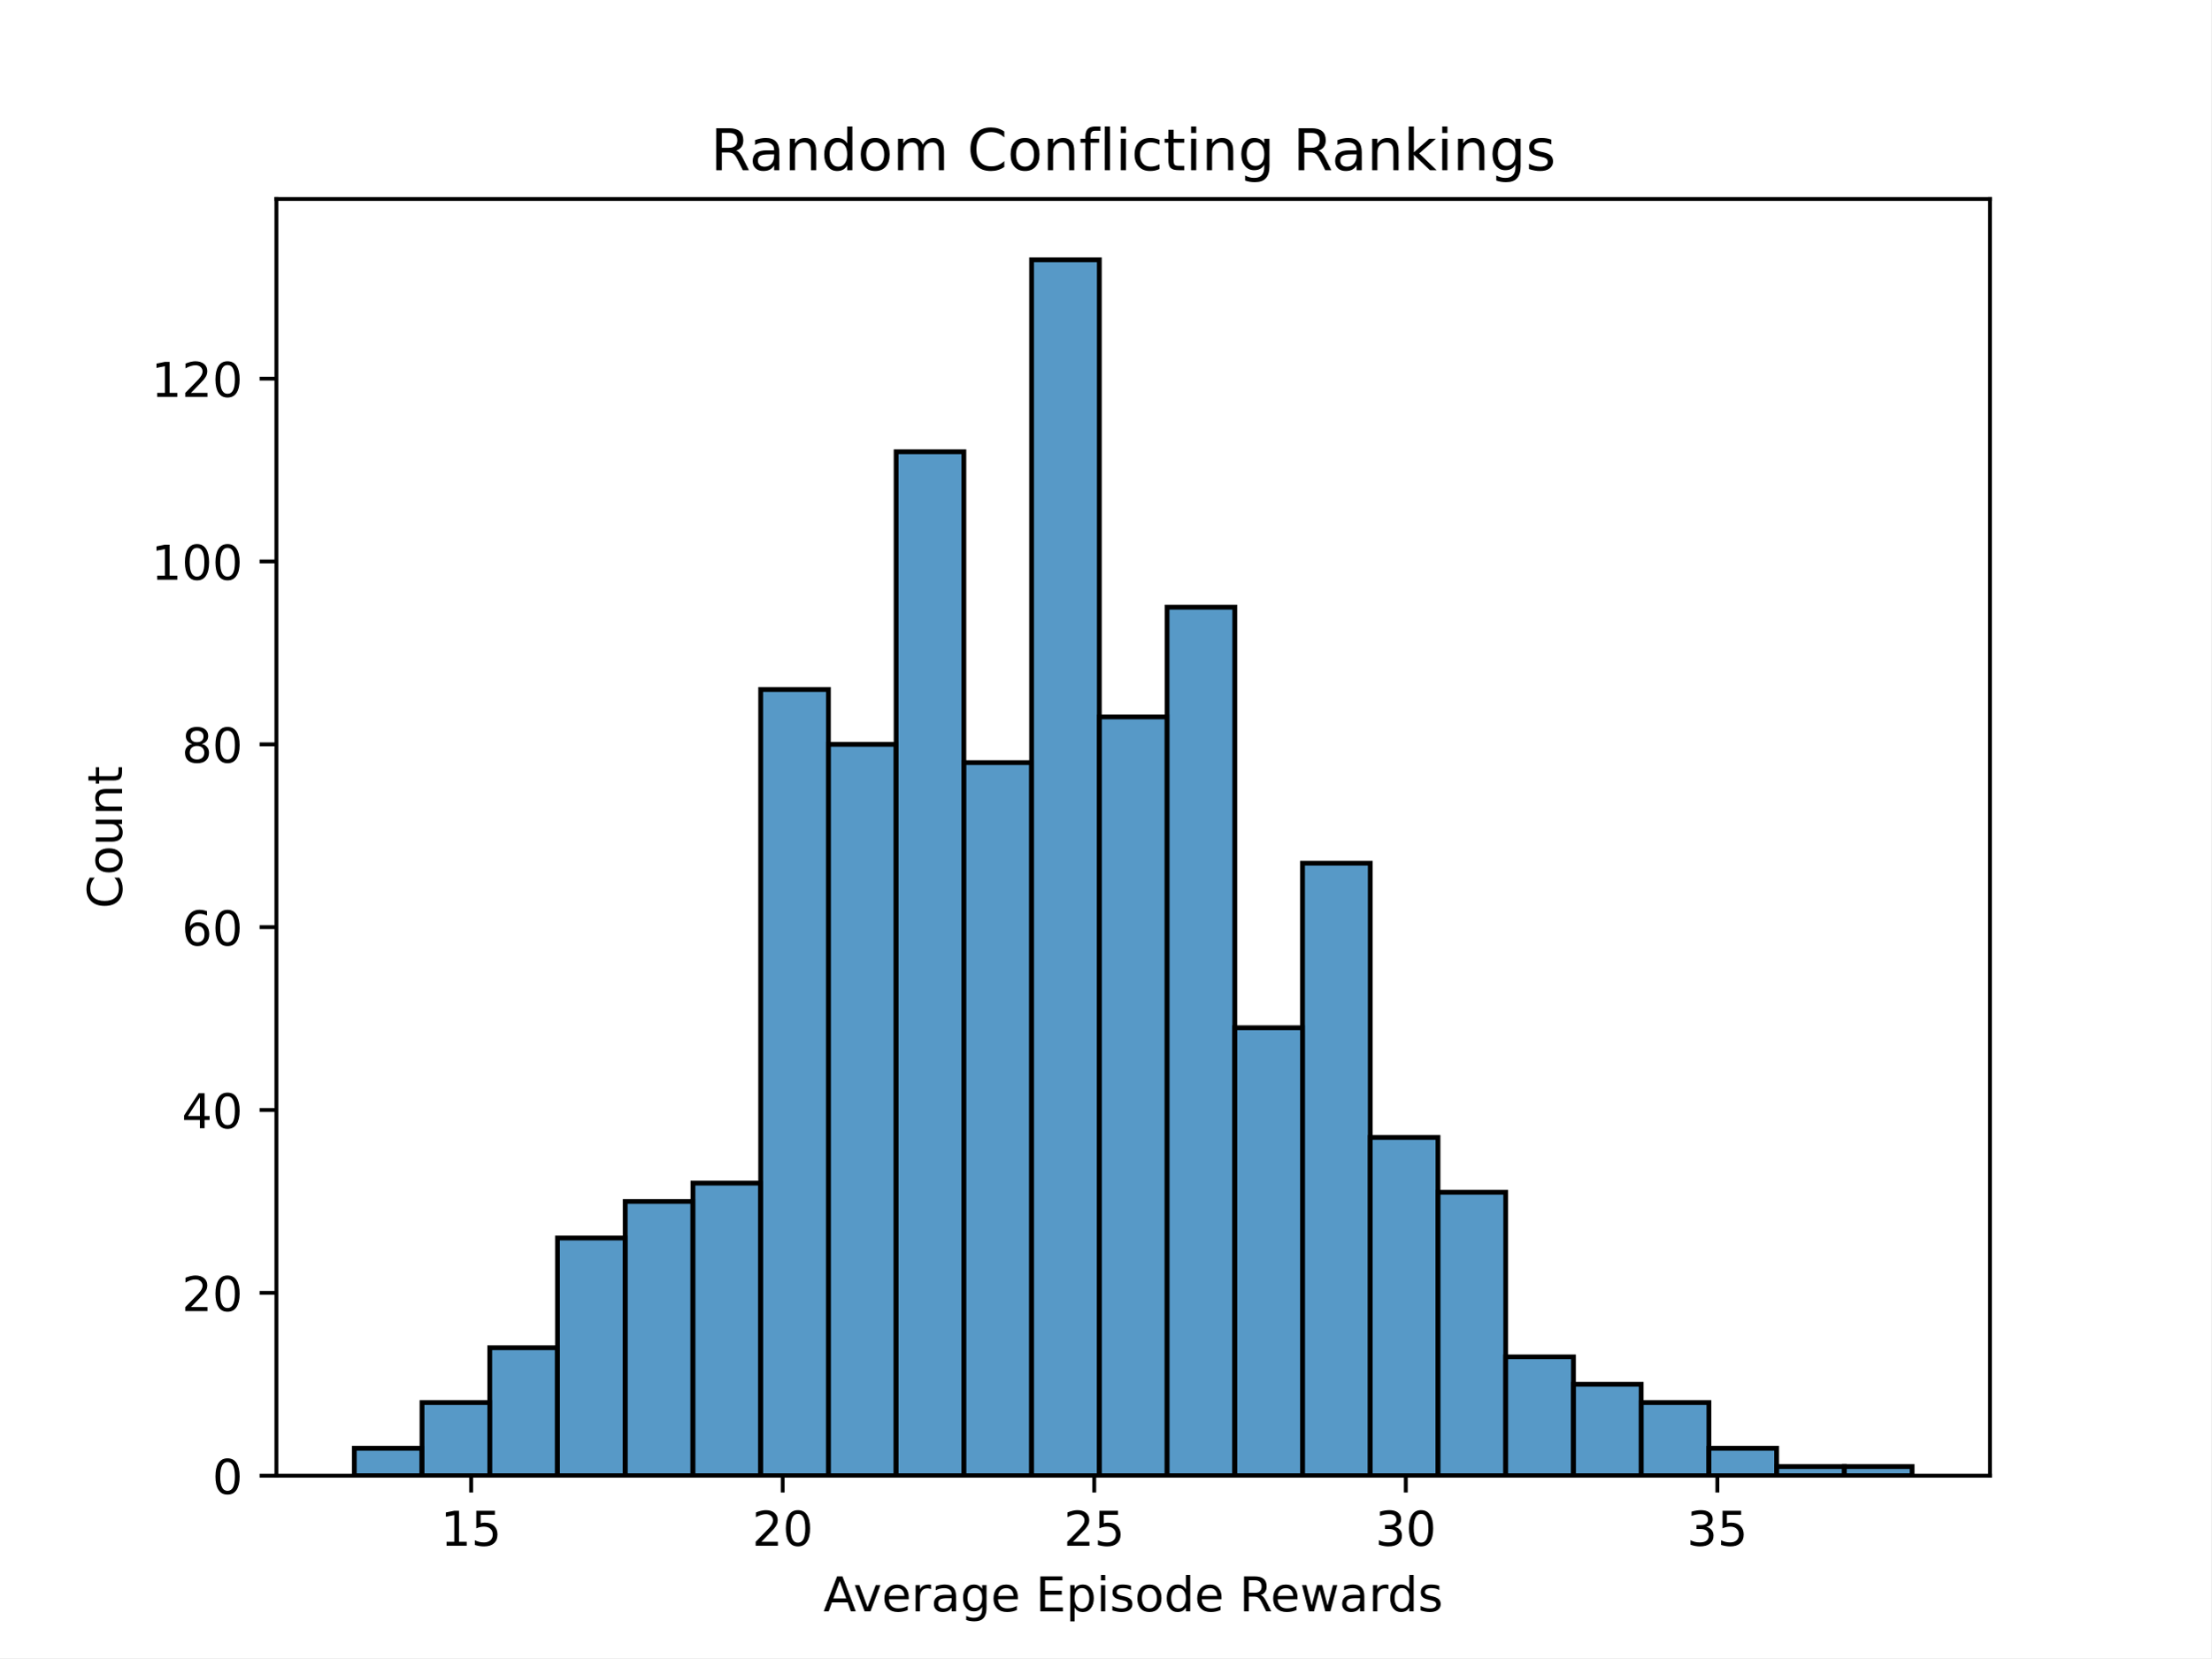
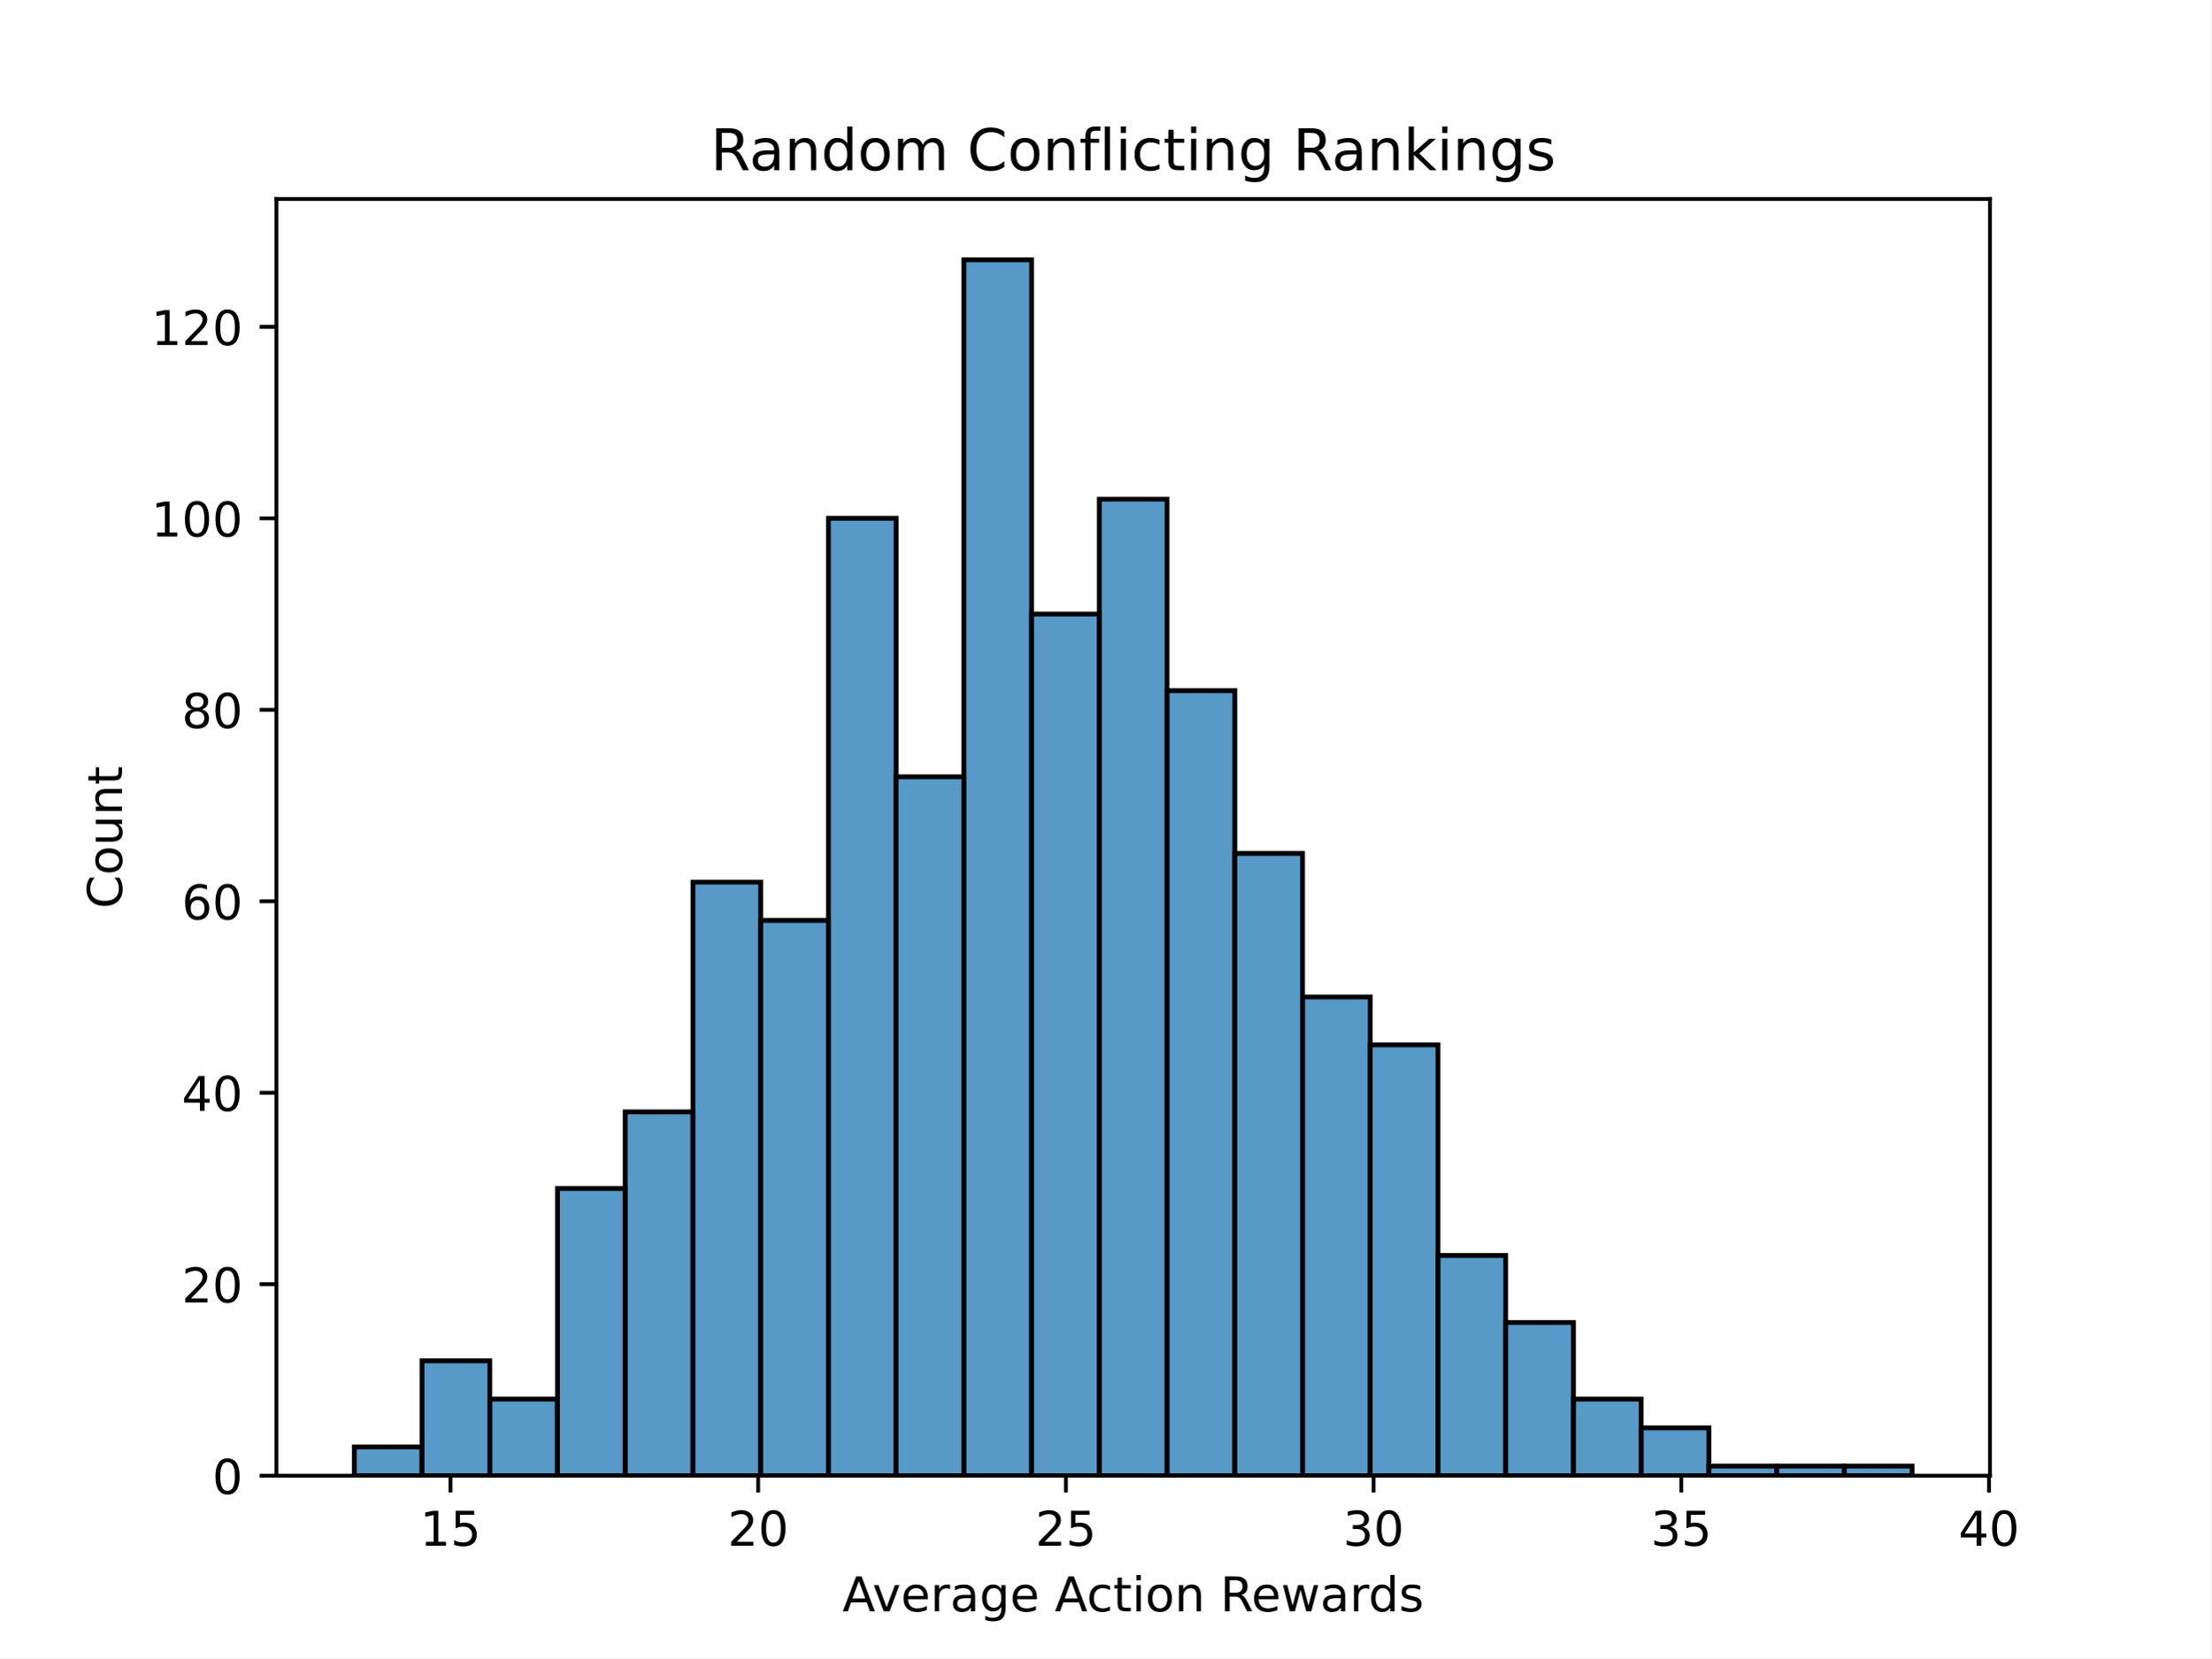
<svg xmlns="http://www.w3.org/2000/svg" xmlns:xlink="http://www.w3.org/1999/xlink" width="460.8pt" height="345.6pt" viewBox="0 0 460.8 345.6" version="1.1">
  <defs>
    <style type="text/css">*{stroke-linejoin: round; stroke-linecap: butt}</style>
  </defs>
  <g id="figure_1">
    <g id="patch_1">
      <path d="M 0 345.6  L 460.8 345.6  L 460.8 0  L 0 0  z " style="fill: #ffffff" />
    </g>
    <g id="axes_1">
      <g id="patch_2">
        <path d="M 57.6 307.584  L 414.72 307.584  L 414.72 41.472  L 57.6 41.472  z " style="fill: #ffffff" />
      </g>
      <g id="patch_3">
-         <path d="M 73.833 307.584  L 87.948 307.584  L 87.948 301.867  L 73.833 301.867  z " clip-path="url(#pfeca27b228)" style="fill: #1f77b4; fill-opacity: 0.75; stroke: #000000; stroke-linejoin: miter" />
+         <path d="M 73.833 307.584  L 87.948 307.584  L 87.948 301.597  L 73.833 301.597  z " clip-path="url(#pb6fa2ac92c)" style="fill: #1f77b4; fill-opacity: 0.75; stroke: #000000; stroke-linejoin: miter" />
      </g>
      <g id="patch_4">
-         <path d="M 87.948 307.584  L 102.064 307.584  L 102.064 292.339  L 87.948 292.339  z " clip-path="url(#pfeca27b228)" style="fill: #1f77b4; fill-opacity: 0.75; stroke: #000000; stroke-linejoin: miter" />
+         <path d="M 87.948 307.584  L 102.064 307.584  L 102.064 283.637  L 87.948 283.637  z " clip-path="url(#pb6fa2ac92c)" style="fill: #1f77b4; fill-opacity: 0.75; stroke: #000000; stroke-linejoin: miter" />
      </g>
      <g id="patch_5">
-         <path d="M 102.064 307.584  L 116.179 307.584  L 116.179 280.906  L 102.064 280.906  z " clip-path="url(#pfeca27b228)" style="fill: #1f77b4; fill-opacity: 0.75; stroke: #000000; stroke-linejoin: miter" />
+         <path d="M 102.064 307.584  L 116.179 307.584  L 116.179 291.619  L 102.064 291.619  z " clip-path="url(#pb6fa2ac92c)" style="fill: #1f77b4; fill-opacity: 0.75; stroke: #000000; stroke-linejoin: miter" />
      </g>
      <g id="patch_6">
-         <path d="M 116.179 307.584  L 130.294 307.584  L 130.294 258.039  L 116.179 258.039  z " clip-path="url(#pfeca27b228)" style="fill: #1f77b4; fill-opacity: 0.75; stroke: #000000; stroke-linejoin: miter" />
+         <path d="M 116.179 307.584  L 130.294 307.584  L 130.294 247.716  L 116.179 247.716  z " clip-path="url(#pb6fa2ac92c)" style="fill: #1f77b4; fill-opacity: 0.75; stroke: #000000; stroke-linejoin: miter" />
      </g>
      <g id="patch_7">
-         <path d="M 130.294 307.584  L 144.41 307.584  L 144.41 250.417  L 130.294 250.417  z " clip-path="url(#pfeca27b228)" style="fill: #1f77b4; fill-opacity: 0.75; stroke: #000000; stroke-linejoin: miter" />
+         <path d="M 130.294 307.584  L 144.41 307.584  L 144.41 231.752  L 130.294 231.752  z " clip-path="url(#pb6fa2ac92c)" style="fill: #1f77b4; fill-opacity: 0.75; stroke: #000000; stroke-linejoin: miter" />
      </g>
      <g id="patch_8">
-         <path d="M 144.41 307.584  L 158.525 307.584  L 158.525 246.606  L 144.41 246.606  z " clip-path="url(#pfeca27b228)" style="fill: #1f77b4; fill-opacity: 0.75; stroke: #000000; stroke-linejoin: miter" />
+         <path d="M 144.41 307.584  L 158.525 307.584  L 158.525 183.857  L 144.41 183.857  z " clip-path="url(#pb6fa2ac92c)" style="fill: #1f77b4; fill-opacity: 0.75; stroke: #000000; stroke-linejoin: miter" />
      </g>
      <g id="patch_9">
-         <path d="M 158.525 307.584  L 172.641 307.584  L 172.641 143.706  L 158.525 143.706  z " clip-path="url(#pfeca27b228)" style="fill: #1f77b4; fill-opacity: 0.75; stroke: #000000; stroke-linejoin: miter" />
+         <path d="M 158.525 307.584  L 172.641 307.584  L 172.641 191.84  L 158.525 191.84  z " clip-path="url(#pb6fa2ac92c)" style="fill: #1f77b4; fill-opacity: 0.75; stroke: #000000; stroke-linejoin: miter" />
      </g>
      <g id="patch_10">
-         <path d="M 172.641 307.584  L 186.756 307.584  L 186.756 155.139  L 172.641 155.139  z " clip-path="url(#pfeca27b228)" style="fill: #1f77b4; fill-opacity: 0.75; stroke: #000000; stroke-linejoin: miter" />
+         <path d="M 172.641 307.584  L 186.756 307.584  L 186.756 108.025  L 172.641 108.025  z " clip-path="url(#pb6fa2ac92c)" style="fill: #1f77b4; fill-opacity: 0.75; stroke: #000000; stroke-linejoin: miter" />
      </g>
      <g id="patch_11">
-         <path d="M 186.756 307.584  L 200.871 307.584  L 200.871 94.161  L 186.756 94.161  z " clip-path="url(#pfeca27b228)" style="fill: #1f77b4; fill-opacity: 0.75; stroke: #000000; stroke-linejoin: miter" />
+         <path d="M 186.756 307.584  L 200.871 307.584  L 200.871 161.906  L 186.756 161.906  z " clip-path="url(#pb6fa2ac92c)" style="fill: #1f77b4; fill-opacity: 0.75; stroke: #000000; stroke-linejoin: miter" />
      </g>
      <g id="patch_12">
-         <path d="M 200.871 307.584  L 214.987 307.584  L 214.987 158.95  L 200.871 158.95  z " clip-path="url(#pfeca27b228)" style="fill: #1f77b4; fill-opacity: 0.75; stroke: #000000; stroke-linejoin: miter" />
+         <path d="M 200.871 307.584  L 214.987 307.584  L 214.987 54.144  L 200.871 54.144  z " clip-path="url(#pb6fa2ac92c)" style="fill: #1f77b4; fill-opacity: 0.75; stroke: #000000; stroke-linejoin: miter" />
      </g>
      <g id="patch_13">
-         <path d="M 214.987 307.584  L 229.102 307.584  L 229.102 54.144  L 214.987 54.144  z " clip-path="url(#pfeca27b228)" style="fill: #1f77b4; fill-opacity: 0.75; stroke: #000000; stroke-linejoin: miter" />
+         <path d="M 214.987 307.584  L 229.102 307.584  L 229.102 127.981  L 214.987 127.981  z " clip-path="url(#pb6fa2ac92c)" style="fill: #1f77b4; fill-opacity: 0.75; stroke: #000000; stroke-linejoin: miter" />
      </g>
      <g id="patch_14">
-         <path d="M 229.102 307.584  L 243.218 307.584  L 243.218 149.422  L 229.102 149.422  z " clip-path="url(#pfeca27b228)" style="fill: #1f77b4; fill-opacity: 0.75; stroke: #000000; stroke-linejoin: miter" />
+         <path d="M 229.102 307.584  L 243.218 307.584  L 243.218 104.034  L 229.102 104.034  z " clip-path="url(#pb6fa2ac92c)" style="fill: #1f77b4; fill-opacity: 0.75; stroke: #000000; stroke-linejoin: miter" />
      </g>
      <g id="patch_15">
-         <path d="M 243.218 307.584  L 257.333 307.584  L 257.333 126.555  L 243.218 126.555  z " clip-path="url(#pfeca27b228)" style="fill: #1f77b4; fill-opacity: 0.75; stroke: #000000; stroke-linejoin: miter" />
+         <path d="M 243.218 307.584  L 257.333 307.584  L 257.333 143.946  L 243.218 143.946  z " clip-path="url(#pb6fa2ac92c)" style="fill: #1f77b4; fill-opacity: 0.75; stroke: #000000; stroke-linejoin: miter" />
      </g>
      <g id="patch_16">
-         <path d="M 257.333 307.584  L 271.449 307.584  L 271.449 214.211  L 257.333 214.211  z " clip-path="url(#pfeca27b228)" style="fill: #1f77b4; fill-opacity: 0.75; stroke: #000000; stroke-linejoin: miter" />
+         <path d="M 257.333 307.584  L 271.449 307.584  L 271.449 177.871  L 257.333 177.871  z " clip-path="url(#pb6fa2ac92c)" style="fill: #1f77b4; fill-opacity: 0.75; stroke: #000000; stroke-linejoin: miter" />
      </g>
      <g id="patch_17">
-         <path d="M 271.449 307.584  L 285.564 307.584  L 285.564 179.911  L 271.449 179.911  z " clip-path="url(#pfeca27b228)" style="fill: #1f77b4; fill-opacity: 0.75; stroke: #000000; stroke-linejoin: miter" />
+         <path d="M 271.449 307.584  L 285.564 307.584  L 285.564 207.804  L 271.449 207.804  z " clip-path="url(#pb6fa2ac92c)" style="fill: #1f77b4; fill-opacity: 0.75; stroke: #000000; stroke-linejoin: miter" />
      </g>
      <g id="patch_18">
-         <path d="M 285.564 307.584  L 299.679 307.584  L 299.679 237.078  L 285.564 237.078  z " clip-path="url(#pfeca27b228)" style="fill: #1f77b4; fill-opacity: 0.75; stroke: #000000; stroke-linejoin: miter" />
+         <path d="M 285.564 307.584  L 299.679 307.584  L 299.679 217.782  L 285.564 217.782  z " clip-path="url(#pb6fa2ac92c)" style="fill: #1f77b4; fill-opacity: 0.75; stroke: #000000; stroke-linejoin: miter" />
      </g>
      <g id="patch_19">
-         <path d="M 299.679 307.584  L 313.795 307.584  L 313.795 248.512  L 299.679 248.512  z " clip-path="url(#pfeca27b228)" style="fill: #1f77b4; fill-opacity: 0.75; stroke: #000000; stroke-linejoin: miter" />
+         <path d="M 299.679 307.584  L 313.795 307.584  L 313.795 261.685  L 299.679 261.685  z " clip-path="url(#pb6fa2ac92c)" style="fill: #1f77b4; fill-opacity: 0.75; stroke: #000000; stroke-linejoin: miter" />
      </g>
      <g id="patch_20">
-         <path d="M 313.795 307.584  L 327.91 307.584  L 327.91 282.812  L 313.795 282.812  z " clip-path="url(#pfeca27b228)" style="fill: #1f77b4; fill-opacity: 0.75; stroke: #000000; stroke-linejoin: miter" />
+         <path d="M 313.795 307.584  L 327.91 307.584  L 327.91 275.655  L 313.795 275.655  z " clip-path="url(#pb6fa2ac92c)" style="fill: #1f77b4; fill-opacity: 0.75; stroke: #000000; stroke-linejoin: miter" />
      </g>
      <g id="patch_21">
-         <path d="M 327.91 307.584  L 342.026 307.584  L 342.026 288.528  L 327.91 288.528  z " clip-path="url(#pfeca27b228)" style="fill: #1f77b4; fill-opacity: 0.75; stroke: #000000; stroke-linejoin: miter" />
+         <path d="M 327.91 307.584  L 342.026 307.584  L 342.026 291.619  L 327.91 291.619  z " clip-path="url(#pb6fa2ac92c)" style="fill: #1f77b4; fill-opacity: 0.75; stroke: #000000; stroke-linejoin: miter" />
      </g>
      <g id="patch_22">
-         <path d="M 342.026 307.584  L 356.141 307.584  L 356.141 292.339  L 342.026 292.339  z " clip-path="url(#pfeca27b228)" style="fill: #1f77b4; fill-opacity: 0.75; stroke: #000000; stroke-linejoin: miter" />
+         <path d="M 342.026 307.584  L 356.141 307.584  L 356.141 297.606  L 342.026 297.606  z " clip-path="url(#pb6fa2ac92c)" style="fill: #1f77b4; fill-opacity: 0.75; stroke: #000000; stroke-linejoin: miter" />
      </g>
      <g id="patch_23">
-         <path d="M 356.141 307.584  L 370.256 307.584  L 370.256 301.867  L 356.141 301.867  z " clip-path="url(#pfeca27b228)" style="fill: #1f77b4; fill-opacity: 0.75; stroke: #000000; stroke-linejoin: miter" />
+         <path d="M 356.141 307.584  L 370.256 307.584  L 370.256 305.588  L 356.141 305.588  z " clip-path="url(#pb6fa2ac92c)" style="fill: #1f77b4; fill-opacity: 0.75; stroke: #000000; stroke-linejoin: miter" />
      </g>
      <g id="patch_24">
-         <path d="M 370.256 307.584  L 384.372 307.584  L 384.372 305.678  L 370.256 305.678  z " clip-path="url(#pfeca27b228)" style="fill: #1f77b4; fill-opacity: 0.75; stroke: #000000; stroke-linejoin: miter" />
+         <path d="M 370.256 307.584  L 384.372 307.584  L 384.372 305.588  L 370.256 305.588  z " clip-path="url(#pb6fa2ac92c)" style="fill: #1f77b4; fill-opacity: 0.75; stroke: #000000; stroke-linejoin: miter" />
      </g>
      <g id="patch_25">
-         <path d="M 384.372 307.584  L 398.487 307.584  L 398.487 305.678  L 384.372 305.678  z " clip-path="url(#pfeca27b228)" style="fill: #1f77b4; fill-opacity: 0.75; stroke: #000000; stroke-linejoin: miter" />
+         <path d="M 384.372 307.584  L 398.487 307.584  L 398.487 305.588  L 384.372 305.588  z " clip-path="url(#pb6fa2ac92c)" style="fill: #1f77b4; fill-opacity: 0.75; stroke: #000000; stroke-linejoin: miter" />
      </g>
      <g id="matplotlib.axis_1">
        <g id="xtick_1">
          <g id="line2d_1">
            <defs>
-               <path id="m1660c27315" d="M 0 0  L 0 3.5  " style="stroke: #000000; stroke-width: 0.8" />
+               <path id="mbdff8d2c4f" d="M 0 0  L 0 3.5  " style="stroke: #000000; stroke-width: 0.8" />
            </defs>
            <g>
-               <use xlink:href="#m1660c27315" x="98.182" y="307.584" style="stroke: #000000; stroke-width: 0.8" />
+               <use xlink:href="#mbdff8d2c4f" x="93.873" y="307.584" style="stroke: #000000; stroke-width: 0.8" />
            </g>
          </g>
          <g id="text_1">
-             <g transform="translate(91.81932 322.1824) scale(0.1 -0.1)">
+             <g transform="translate(87.51063 322.1824) scale(0.1 -0.1)">
              <defs>
                <path id="DejaVuSans-31" d="M 794 531  L 1825 531  L 1825 4091  L 703 3866  L 703 4441  L 1819 4666  L 2450 4666  L 2450 531  L 3481 531  L 3481 0  L 794 0  L 794 531  z " transform="scale(0.015625)" />
                <path id="DejaVuSans-35" d="M 691 4666  L 3169 4666  L 3169 4134  L 1269 4134  L 1269 2991  Q 1406 3038 1543 3061  Q 1681 3084 1819 3084  Q 2600 3084 3056 2656  Q 3513 2228 3513 1497  Q 3513 744 3044 326  Q 2575 -91 1722 -91  Q 1428 -91 1123 -41  Q 819 9 494 109  L 494 744  Q 775 591 1075 516  Q 1375 441 1709 441  Q 2250 441 2565 725  Q 2881 1009 2881 1497  Q 2881 1984 2565 2268  Q 2250 2553 1709 2553  Q 1456 2553 1204 2497  Q 953 2441 691 2322  L 691 4666  z " transform="scale(0.015625)" />
              </defs>
              <use xlink:href="#DejaVuSans-31" />
              <use xlink:href="#DejaVuSans-35" x="63.623" />
            </g>
          </g>
        </g>
        <g id="xtick_2">
          <g id="line2d_2">
            <g>
-               <use xlink:href="#m1660c27315" x="163.113" y="307.584" style="stroke: #000000; stroke-width: 0.8" />
+               <use xlink:href="#mbdff8d2c4f" x="158.002" y="307.584" style="stroke: #000000; stroke-width: 0.8" />
            </g>
          </g>
          <g id="text_2">
-             <g transform="translate(156.7502 322.1824) scale(0.1 -0.1)">
+             <g transform="translate(151.6399 322.1824) scale(0.1 -0.1)">
              <defs>
                <path id="DejaVuSans-32" d="M 1228 531  L 3431 531  L 3431 0  L 469 0  L 469 531  Q 828 903 1448 1529  Q 2069 2156 2228 2338  Q 2531 2678 2651 2914  Q 2772 3150 2772 3378  Q 2772 3750 2511 3984  Q 2250 4219 1831 4219  Q 1534 4219 1204 4116  Q 875 4013 500 3803  L 500 4441  Q 881 4594 1212 4672  Q 1544 4750 1819 4750  Q 2544 4750 2975 4387  Q 3406 4025 3406 3419  Q 3406 3131 3298 2873  Q 3191 2616 2906 2266  Q 2828 2175 2409 1742  Q 1991 1309 1228 531  z " transform="scale(0.015625)" />
                <path id="DejaVuSans-30" d="M 2034 4250  Q 1547 4250 1301 3770  Q 1056 3291 1056 2328  Q 1056 1369 1301 889  Q 1547 409 2034 409  Q 2525 409 2770 889  Q 3016 1369 3016 2328  Q 3016 3291 2770 3770  Q 2525 4250 2034 4250  z M 2034 4750  Q 2819 4750 3233 4129  Q 3647 3509 3647 2328  Q 3647 1150 3233 529  Q 2819 -91 2034 -91  Q 1250 -91 836 529  Q 422 1150 422 2328  Q 422 3509 836 4129  Q 1250 4750 2034 4750  z " transform="scale(0.015625)" />
              </defs>
              <use xlink:href="#DejaVuSans-32" />
              <use xlink:href="#DejaVuSans-30" x="63.623" />
            </g>
          </g>
        </g>
        <g id="xtick_3">
          <g id="line2d_3">
            <g>
-               <use xlink:href="#m1660c27315" x="228.044" y="307.584" style="stroke: #000000; stroke-width: 0.8" />
+               <use xlink:href="#mbdff8d2c4f" x="222.132" y="307.584" style="stroke: #000000; stroke-width: 0.8" />
            </g>
          </g>
          <g id="text_3">
-             <g transform="translate(221.6811 322.1824) scale(0.1 -0.1)">
+             <g transform="translate(215.7692 322.1824) scale(0.1 -0.1)">
              <use xlink:href="#DejaVuSans-32" />
              <use xlink:href="#DejaVuSans-35" x="63.623" />
            </g>
          </g>
        </g>
        <g id="xtick_4">
          <g id="line2d_4">
            <g>
-               <use xlink:href="#m1660c27315" x="292.975" y="307.584" style="stroke: #000000; stroke-width: 0.8" />
+               <use xlink:href="#mbdff8d2c4f" x="286.261" y="307.584" style="stroke: #000000; stroke-width: 0.8" />
            </g>
          </g>
          <g id="text_4">
-             <g transform="translate(286.612 322.1824) scale(0.1 -0.1)">
+             <g transform="translate(279.8985 322.1824) scale(0.1 -0.1)">
              <defs>
                <path id="DejaVuSans-33" d="M 2597 2516  Q 3050 2419 3304 2112  Q 3559 1806 3559 1356  Q 3559 666 3084 287  Q 2609 -91 1734 -91  Q 1441 -91 1130 -33  Q 819 25 488 141  L 488 750  Q 750 597 1062 519  Q 1375 441 1716 441  Q 2309 441 2620 675  Q 2931 909 2931 1356  Q 2931 1769 2642 2001  Q 2353 2234 1838 2234  L 1294 2234  L 1294 2753  L 1863 2753  Q 2328 2753 2575 2939  Q 2822 3125 2822 3475  Q 2822 3834 2567 4026  Q 2313 4219 1838 4219  Q 1578 4219 1281 4162  Q 984 4106 628 3988  L 628 4550  Q 988 4650 1302 4700  Q 1616 4750 1894 4750  Q 2613 4750 3031 4423  Q 3450 4097 3450 3541  Q 3450 3153 3228 2886  Q 3006 2619 2597 2516  z " transform="scale(0.015625)" />
              </defs>
              <use xlink:href="#DejaVuSans-33" />
              <use xlink:href="#DejaVuSans-30" x="63.623" />
            </g>
          </g>
        </g>
        <g id="xtick_5">
          <g id="line2d_5">
            <g>
-               <use xlink:href="#m1660c27315" x="357.905" y="307.584" style="stroke: #000000; stroke-width: 0.8" />
+               <use xlink:href="#mbdff8d2c4f" x="350.39" y="307.584" style="stroke: #000000; stroke-width: 0.8" />
            </g>
          </g>
          <g id="text_5">
-             <g transform="translate(351.543 322.1824) scale(0.1 -0.1)">
+             <g transform="translate(344.0278 322.1824) scale(0.1 -0.1)">
              <use xlink:href="#DejaVuSans-33" />
              <use xlink:href="#DejaVuSans-35" x="63.623" />
            </g>
          </g>
        </g>
-         <g id="text_6">
-           <g transform="translate(171.5858 335.8606) scale(0.1 -0.1)">
+         <g id="xtick_6">
+           <g id="line2d_6">
+             <g>
+               <use xlink:href="#mbdff8d2c4f" x="414.52" y="307.584" style="stroke: #000000; stroke-width: 0.8" />
+             </g>
+           </g>
+           <g id="text_6">
+             <g transform="translate(408.1571 322.1824) scale(0.1 -0.1)">
+               <defs>
+                 <path id="DejaVuSans-34" d="M 2419 4116  L 825 1625  L 2419 1625  L 2419 4116  z M 2253 4666  L 3047 4666  L 3047 1625  L 3713 1625  L 3713 1100  L 3047 1100  L 3047 0  L 2419 0  L 2419 1100  L 313 1100  L 313 1709  L 2253 4666  z " transform="scale(0.015625)" />
+               </defs>
+               <use xlink:href="#DejaVuSans-34" />
+               <use xlink:href="#DejaVuSans-30" x="63.623" />
+             </g>
+           </g>
+         </g>
+         <g id="text_7">
+           <g transform="translate(175.5639 335.8606) scale(0.1 -0.1)">
            <defs>
              <path id="DejaVuSans-41" d="M 2188 4044  L 1331 1722  L 3047 1722  L 2188 4044  z M 1831 4666  L 2547 4666  L 4325 0  L 3669 0  L 3244 1197  L 1141 1197  L 716 0  L 50 0  L 1831 4666  z " transform="scale(0.015625)" />
              <path id="DejaVuSans-76" d="M 191 3500  L 800 3500  L 1894 563  L 2988 3500  L 3597 3500  L 2284 0  L 1503 0  L 191 3500  z " transform="scale(0.015625)" />
              <path id="DejaVuSans-65" d="M 3597 1894  L 3597 1613  L 953 1613  Q 991 1019 1311 708  Q 1631 397 2203 397  Q 2534 397 2845 478  Q 3156 559 3463 722  L 3463 178  Q 3153 47 2828 -22  Q 2503 -91 2169 -91  Q 1331 -91 842 396  Q 353 884 353 1716  Q 353 2575 817 3079  Q 1281 3584 2069 3584  Q 2775 3584 3186 3129  Q 3597 2675 3597 1894  z M 3022 2063  Q 3016 2534 2758 2815  Q 2500 3097 2075 3097  Q 1594 3097 1305 2825  Q 1016 2553 972 2059  L 3022 2063  z " transform="scale(0.015625)" />
              <path id="DejaVuSans-72" d="M 2631 2963  Q 2534 3019 2420 3045  Q 2306 3072 2169 3072  Q 1681 3072 1420 2755  Q 1159 2438 1159 1844  L 1159 0  L 581 0  L 581 3500  L 1159 3500  L 1159 2956  Q 1341 3275 1631 3429  Q 1922 3584 2338 3584  Q 2397 3584 2469 3576  Q 2541 3569 2628 3553  L 2631 2963  z " transform="scale(0.015625)" />
              <path id="DejaVuSans-61" d="M 2194 1759  Q 1497 1759 1228 1600  Q 959 1441 959 1056  Q 959 750 1161 570  Q 1363 391 1709 391  Q 2188 391 2477 730  Q 2766 1069 2766 1631  L 2766 1759  L 2194 1759  z M 3341 1997  L 3341 0  L 2766 0  L 2766 531  Q 2569 213 2275 61  Q 1981 -91 1556 -91  Q 1019 -91 701 211  Q 384 513 384 1019  Q 384 1609 779 1909  Q 1175 2209 1959 2209  L 2766 2209  L 2766 2266  Q 2766 2663 2505 2880  Q 2244 3097 1772 3097  Q 1472 3097 1187 3025  Q 903 2953 641 2809  L 641 3341  Q 956 3463 1253 3523  Q 1550 3584 1831 3584  Q 2591 3584 2966 3190  Q 3341 2797 3341 1997  z " transform="scale(0.015625)" />
              <path id="DejaVuSans-67" d="M 2906 1791  Q 2906 2416 2648 2759  Q 2391 3103 1925 3103  Q 1463 3103 1205 2759  Q 947 2416 947 1791  Q 947 1169 1205 825  Q 1463 481 1925 481  Q 2391 481 2648 825  Q 2906 1169 2906 1791  z M 3481 434  Q 3481 -459 3084 -895  Q 2688 -1331 1869 -1331  Q 1566 -1331 1297 -1286  Q 1028 -1241 775 -1147  L 775 -588  Q 1028 -725 1275 -790  Q 1522 -856 1778 -856  Q 2344 -856 2625 -561  Q 2906 -266 2906 331  L 2906 616  Q 2728 306 2450 153  Q 2172 0 1784 0  Q 1141 0 747 490  Q 353 981 353 1791  Q 353 2603 747 3093  Q 1141 3584 1784 3584  Q 2172 3584 2450 3431  Q 2728 3278 2906 2969  L 2906 3500  L 3481 3500  L 3481 434  z " transform="scale(0.015625)" />
              <path id="DejaVuSans-20" transform="scale(0.015625)" />
-               <path id="DejaVuSans-45" d="M 628 4666  L 3578 4666  L 3578 4134  L 1259 4134  L 1259 2753  L 3481 2753  L 3481 2222  L 1259 2222  L 1259 531  L 3634 531  L 3634 0  L 628 0  L 628 4666  z " transform="scale(0.015625)" />
-               <path id="DejaVuSans-70" d="M 1159 525  L 1159 -1331  L 581 -1331  L 581 3500  L 1159 3500  L 1159 2969  Q 1341 3281 1617 3432  Q 1894 3584 2278 3584  Q 2916 3584 3314 3078  Q 3713 2572 3713 1747  Q 3713 922 3314 415  Q 2916 -91 2278 -91  Q 1894 -91 1617 61  Q 1341 213 1159 525  z M 3116 1747  Q 3116 2381 2855 2742  Q 2594 3103 2138 3103  Q 1681 3103 1420 2742  Q 1159 2381 1159 1747  Q 1159 1113 1420 752  Q 1681 391 2138 391  Q 2594 391 2855 752  Q 3116 1113 3116 1747  z " transform="scale(0.015625)" />
+               <path id="DejaVuSans-63" d="M 3122 3366  L 3122 2828  Q 2878 2963 2633 3030  Q 2388 3097 2138 3097  Q 1578 3097 1268 2742  Q 959 2388 959 1747  Q 959 1106 1268 751  Q 1578 397 2138 397  Q 2388 397 2633 464  Q 2878 531 3122 666  L 3122 134  Q 2881 22 2623 -34  Q 2366 -91 2075 -91  Q 1284 -91 818 406  Q 353 903 353 1747  Q 353 2603 823 3093  Q 1294 3584 2113 3584  Q 2378 3584 2631 3529  Q 2884 3475 3122 3366  z " transform="scale(0.015625)" />
+               <path id="DejaVuSans-74" d="M 1172 4494  L 1172 3500  L 2356 3500  L 2356 3053  L 1172 3053  L 1172 1153  Q 1172 725 1289 603  Q 1406 481 1766 481  L 2356 481  L 2356 0  L 1766 0  Q 1100 0 847 248  Q 594 497 594 1153  L 594 3053  L 172 3053  L 172 3500  L 594 3500  L 594 4494  L 1172 4494  z " transform="scale(0.015625)" />
              <path id="DejaVuSans-69" d="M 603 3500  L 1178 3500  L 1178 0  L 603 0  L 603 3500  z M 603 4863  L 1178 4863  L 1178 4134  L 603 4134  L 603 4863  z " transform="scale(0.015625)" />
-               <path id="DejaVuSans-73" d="M 2834 3397  L 2834 2853  Q 2591 2978 2328 3040  Q 2066 3103 1784 3103  Q 1356 3103 1142 2972  Q 928 2841 928 2578  Q 928 2378 1081 2264  Q 1234 2150 1697 2047  L 1894 2003  Q 2506 1872 2764 1633  Q 3022 1394 3022 966  Q 3022 478 2636 193  Q 2250 -91 1575 -91  Q 1294 -91 989 -36  Q 684 19 347 128  L 347 722  Q 666 556 975 473  Q 1284 391 1588 391  Q 1994 391 2212 530  Q 2431 669 2431 922  Q 2431 1156 2273 1281  Q 2116 1406 1581 1522  L 1381 1569  Q 847 1681 609 1914  Q 372 2147 372 2553  Q 372 3047 722 3315  Q 1072 3584 1716 3584  Q 2034 3584 2315 3537  Q 2597 3491 2834 3397  z " transform="scale(0.015625)" />
              <path id="DejaVuSans-6f" d="M 1959 3097  Q 1497 3097 1228 2736  Q 959 2375 959 1747  Q 959 1119 1226 758  Q 1494 397 1959 397  Q 2419 397 2687 759  Q 2956 1122 2956 1747  Q 2956 2369 2687 2733  Q 2419 3097 1959 3097  z M 1959 3584  Q 2709 3584 3137 3096  Q 3566 2609 3566 1747  Q 3566 888 3137 398  Q 2709 -91 1959 -91  Q 1206 -91 779 398  Q 353 888 353 1747  Q 353 2609 779 3096  Q 1206 3584 1959 3584  z " transform="scale(0.015625)" />
-               <path id="DejaVuSans-64" d="M 2906 2969  L 2906 4863  L 3481 4863  L 3481 0  L 2906 0  L 2906 525  Q 2725 213 2448 61  Q 2172 -91 1784 -91  Q 1150 -91 751 415  Q 353 922 353 1747  Q 353 2572 751 3078  Q 1150 3584 1784 3584  Q 2172 3584 2448 3432  Q 2725 3281 2906 2969  z M 947 1747  Q 947 1113 1208 752  Q 1469 391 1925 391  Q 2381 391 2643 752  Q 2906 1113 2906 1747  Q 2906 2381 2643 2742  Q 2381 3103 1925 3103  Q 1469 3103 1208 2742  Q 947 2381 947 1747  z " transform="scale(0.015625)" />
+               <path id="DejaVuSans-6e" d="M 3513 2113  L 3513 0  L 2938 0  L 2938 2094  Q 2938 2591 2744 2837  Q 2550 3084 2163 3084  Q 1697 3084 1428 2787  Q 1159 2491 1159 1978  L 1159 0  L 581 0  L 581 3500  L 1159 3500  L 1159 2956  Q 1366 3272 1645 3428  Q 1925 3584 2291 3584  Q 2894 3584 3203 3211  Q 3513 2838 3513 2113  z " transform="scale(0.015625)" />
              <path id="DejaVuSans-52" d="M 2841 2188  Q 3044 2119 3236 1894  Q 3428 1669 3622 1275  L 4263 0  L 3584 0  L 2988 1197  Q 2756 1666 2539 1819  Q 2322 1972 1947 1972  L 1259 1972  L 1259 0  L 628 0  L 628 4666  L 2053 4666  Q 2853 4666 3247 4331  Q 3641 3997 3641 3322  Q 3641 2881 3436 2590  Q 3231 2300 2841 2188  z M 1259 4147  L 1259 2491  L 2053 2491  Q 2509 2491 2742 2702  Q 2975 2913 2975 3322  Q 2975 3731 2742 3939  Q 2509 4147 2053 4147  L 1259 4147  z " transform="scale(0.015625)" />
              <path id="DejaVuSans-77" d="M 269 3500  L 844 3500  L 1563 769  L 2278 3500  L 2956 3500  L 3675 769  L 4391 3500  L 4966 3500  L 4050 0  L 3372 0  L 2619 2869  L 1863 0  L 1184 0  L 269 3500  z " transform="scale(0.015625)" />
+               <path id="DejaVuSans-64" d="M 2906 2969  L 2906 4863  L 3481 4863  L 3481 0  L 2906 0  L 2906 525  Q 2725 213 2448 61  Q 2172 -91 1784 -91  Q 1150 -91 751 415  Q 353 922 353 1747  Q 353 2572 751 3078  Q 1150 3584 1784 3584  Q 2172 3584 2448 3432  Q 2725 3281 2906 2969  z M 947 1747  Q 947 1113 1208 752  Q 1469 391 1925 391  Q 2381 391 2643 752  Q 2906 1113 2906 1747  Q 2906 2381 2643 2742  Q 2381 3103 1925 3103  Q 1469 3103 1208 2742  Q 947 2381 947 1747  z " transform="scale(0.015625)" />
+               <path id="DejaVuSans-73" d="M 2834 3397  L 2834 2853  Q 2591 2978 2328 3040  Q 2066 3103 1784 3103  Q 1356 3103 1142 2972  Q 928 2841 928 2578  Q 928 2378 1081 2264  Q 1234 2150 1697 2047  L 1894 2003  Q 2506 1872 2764 1633  Q 3022 1394 3022 966  Q 3022 478 2636 193  Q 2250 -91 1575 -91  Q 1294 -91 989 -36  Q 684 19 347 128  L 347 722  Q 666 556 975 473  Q 1284 391 1588 391  Q 1994 391 2212 530  Q 2431 669 2431 922  Q 2431 1156 2273 1281  Q 2116 1406 1581 1522  L 1381 1569  Q 847 1681 609 1914  Q 372 2147 372 2553  Q 372 3047 722 3315  Q 1072 3584 1716 3584  Q 2034 3584 2315 3537  Q 2597 3491 2834 3397  z " transform="scale(0.015625)" />
            </defs>
            <use xlink:href="#DejaVuSans-41" />
            <use xlink:href="#DejaVuSans-76" x="62.533" />
            <use xlink:href="#DejaVuSans-65" x="121.713" />
            <use xlink:href="#DejaVuSans-72" x="183.236" />
            <use xlink:href="#DejaVuSans-61" x="224.35" />
            <use xlink:href="#DejaVuSans-67" x="285.629" />
            <use xlink:href="#DejaVuSans-65" x="349.105" />
            <use xlink:href="#DejaVuSans-20" x="410.629" />
-             <use xlink:href="#DejaVuSans-45" x="442.416" />
-             <use xlink:href="#DejaVuSans-70" x="505.6" />
-             <use xlink:href="#DejaVuSans-69" x="569.076" />
-             <use xlink:href="#DejaVuSans-73" x="596.859" />
-             <use xlink:href="#DejaVuSans-6f" x="648.959" />
-             <use xlink:href="#DejaVuSans-64" x="710.141" />
-             <use xlink:href="#DejaVuSans-65" x="773.617" />
-             <use xlink:href="#DejaVuSans-20" x="835.141" />
-             <use xlink:href="#DejaVuSans-52" x="866.928" />
-             <use xlink:href="#DejaVuSans-65" x="931.91" />
-             <use xlink:href="#DejaVuSans-77" x="993.434" />
-             <use xlink:href="#DejaVuSans-61" x="1075.221" />
-             <use xlink:href="#DejaVuSans-72" x="1136.5" />
-             <use xlink:href="#DejaVuSans-64" x="1175.863" />
-             <use xlink:href="#DejaVuSans-73" x="1239.34" />
+             <use xlink:href="#DejaVuSans-41" x="442.416" />
+             <use xlink:href="#DejaVuSans-63" x="509.074" />
+             <use xlink:href="#DejaVuSans-74" x="564.055" />
+             <use xlink:href="#DejaVuSans-69" x="603.264" />
+             <use xlink:href="#DejaVuSans-6f" x="631.047" />
+             <use xlink:href="#DejaVuSans-6e" x="692.229" />
+             <use xlink:href="#DejaVuSans-20" x="755.607" />
+             <use xlink:href="#DejaVuSans-52" x="787.395" />
+             <use xlink:href="#DejaVuSans-65" x="852.377" />
+             <use xlink:href="#DejaVuSans-77" x="913.9" />
+             <use xlink:href="#DejaVuSans-61" x="995.688" />
+             <use xlink:href="#DejaVuSans-72" x="1056.967" />
+             <use xlink:href="#DejaVuSans-64" x="1096.33" />
+             <use xlink:href="#DejaVuSans-73" x="1159.807" />
          </g>
        </g>
      </g>
      <g id="matplotlib.axis_2">
        <g id="ytick_1">
-           <g id="line2d_6">
+           <g id="line2d_7">
            <defs>
-               <path id="m0831c798c0" d="M 0 0  L -3.5 0  " style="stroke: #000000; stroke-width: 0.8" />
+               <path id="mb3a63daea7" d="M 0 0  L -3.5 0  " style="stroke: #000000; stroke-width: 0.8" />
            </defs>
            <g>
-               <use xlink:href="#m0831c798c0" x="57.6" y="307.584" style="stroke: #000000; stroke-width: 0.8" />
-             </g>
-           </g>
-           <g id="text_7">
+               <use xlink:href="#mb3a63daea7" x="57.6" y="307.584" style="stroke: #000000; stroke-width: 0.8" />
+             </g>
+           </g>
+           <g id="text_8">
            <g transform="translate(44.2375 311.3832) scale(0.1 -0.1)">
              <use xlink:href="#DejaVuSans-30" />
            </g>
          </g>
        </g>
        <g id="ytick_2">
-           <g id="line2d_7">
-             <g>
-               <use xlink:href="#m0831c798c0" x="57.6" y="269.473" style="stroke: #000000; stroke-width: 0.8" />
-             </g>
-           </g>
-           <g id="text_8">
-             <g transform="translate(37.875 273.2719) scale(0.1 -0.1)">
+           <g id="line2d_8">
+             <g>
+               <use xlink:href="#mb3a63daea7" x="57.6" y="267.672" style="stroke: #000000; stroke-width: 0.8" />
+             </g>
+           </g>
+           <g id="text_9">
+             <g transform="translate(37.875 271.4714) scale(0.1 -0.1)">
              <use xlink:href="#DejaVuSans-32" />
              <use xlink:href="#DejaVuSans-30" x="63.623" />
            </g>
          </g>
        </g>
        <g id="ytick_3">
-           <g id="line2d_8">
-             <g>
-               <use xlink:href="#m0831c798c0" x="57.6" y="231.361" style="stroke: #000000; stroke-width: 0.8" />
-             </g>
-           </g>
-           <g id="text_9">
-             <g transform="translate(37.875 235.1607) scale(0.1 -0.1)">
-               <defs>
-                 <path id="DejaVuSans-34" d="M 2419 4116  L 825 1625  L 2419 1625  L 2419 4116  z M 2253 4666  L 3047 4666  L 3047 1625  L 3713 1625  L 3713 1100  L 3047 1100  L 3047 0  L 2419 0  L 2419 1100  L 313 1100  L 313 1709  L 2253 4666  z " transform="scale(0.015625)" />
-               </defs>
+           <g id="line2d_9">
+             <g>
+               <use xlink:href="#mb3a63daea7" x="57.6" y="227.76" style="stroke: #000000; stroke-width: 0.8" />
+             </g>
+           </g>
+           <g id="text_10">
+             <g transform="translate(37.875 231.5596) scale(0.1 -0.1)">
              <use xlink:href="#DejaVuSans-34" />
              <use xlink:href="#DejaVuSans-30" x="63.623" />
            </g>
          </g>
        </g>
        <g id="ytick_4">
-           <g id="line2d_9">
-             <g>
-               <use xlink:href="#m0831c798c0" x="57.6" y="193.25" style="stroke: #000000; stroke-width: 0.8" />
-             </g>
-           </g>
-           <g id="text_10">
-             <g transform="translate(37.875 197.0494) scale(0.1 -0.1)">
+           <g id="line2d_10">
+             <g>
+               <use xlink:href="#mb3a63daea7" x="57.6" y="187.849" style="stroke: #000000; stroke-width: 0.8" />
+             </g>
+           </g>
+           <g id="text_11">
+             <g transform="translate(37.875 191.6478) scale(0.1 -0.1)">
              <defs>
                <path id="DejaVuSans-36" d="M 2113 2584  Q 1688 2584 1439 2293  Q 1191 2003 1191 1497  Q 1191 994 1439 701  Q 1688 409 2113 409  Q 2538 409 2786 701  Q 3034 994 3034 1497  Q 3034 2003 2786 2293  Q 2538 2584 2113 2584  z M 3366 4563  L 3366 3988  Q 3128 4100 2886 4159  Q 2644 4219 2406 4219  Q 1781 4219 1451 3797  Q 1122 3375 1075 2522  Q 1259 2794 1537 2939  Q 1816 3084 2150 3084  Q 2853 3084 3261 2657  Q 3669 2231 3669 1497  Q 3669 778 3244 343  Q 2819 -91 2113 -91  Q 1303 -91 875 529  Q 447 1150 447 2328  Q 447 3434 972 4092  Q 1497 4750 2381 4750  Q 2619 4750 2861 4703  Q 3103 4656 3366 4563  z " transform="scale(0.015625)" />
              </defs>
              <use xlink:href="#DejaVuSans-36" />
              <use xlink:href="#DejaVuSans-30" x="63.623" />
            </g>
          </g>
        </g>
        <g id="ytick_5">
-           <g id="line2d_10">
-             <g>
-               <use xlink:href="#m0831c798c0" x="57.6" y="155.139" style="stroke: #000000; stroke-width: 0.8" />
-             </g>
-           </g>
-           <g id="text_11">
-             <g transform="translate(37.875 158.9381) scale(0.1 -0.1)">
+           <g id="line2d_11">
+             <g>
+               <use xlink:href="#mb3a63daea7" x="57.6" y="147.937" style="stroke: #000000; stroke-width: 0.8" />
+             </g>
+           </g>
+           <g id="text_12">
+             <g transform="translate(37.875 151.736) scale(0.1 -0.1)">
              <defs>
                <path id="DejaVuSans-38" d="M 2034 2216  Q 1584 2216 1326 1975  Q 1069 1734 1069 1313  Q 1069 891 1326 650  Q 1584 409 2034 409  Q 2484 409 2743 651  Q 3003 894 3003 1313  Q 3003 1734 2745 1975  Q 2488 2216 2034 2216  z M 1403 2484  Q 997 2584 770 2862  Q 544 3141 544 3541  Q 544 4100 942 4425  Q 1341 4750 2034 4750  Q 2731 4750 3128 4425  Q 3525 4100 3525 3541  Q 3525 3141 3298 2862  Q 3072 2584 2669 2484  Q 3125 2378 3379 2068  Q 3634 1759 3634 1313  Q 3634 634 3220 271  Q 2806 -91 2034 -91  Q 1263 -91 848 271  Q 434 634 434 1313  Q 434 1759 690 2068  Q 947 2378 1403 2484  z M 1172 3481  Q 1172 3119 1398 2916  Q 1625 2713 2034 2713  Q 2441 2713 2670 2916  Q 2900 3119 2900 3481  Q 2900 3844 2670 4047  Q 2441 4250 2034 4250  Q 1625 4250 1398 4047  Q 1172 3844 1172 3481  z " transform="scale(0.015625)" />
              </defs>
              <use xlink:href="#DejaVuSans-38" />
              <use xlink:href="#DejaVuSans-30" x="63.623" />
            </g>
          </g>
        </g>
        <g id="ytick_6">
-           <g id="line2d_11">
-             <g>
-               <use xlink:href="#m0831c798c0" x="57.6" y="117.028" style="stroke: #000000; stroke-width: 0.8" />
-             </g>
-           </g>
-           <g id="text_12">
-             <g transform="translate(31.5125 120.8268) scale(0.1 -0.1)">
+           <g id="line2d_12">
+             <g>
+               <use xlink:href="#mb3a63daea7" x="57.6" y="108.025" style="stroke: #000000; stroke-width: 0.8" />
+             </g>
+           </g>
+           <g id="text_13">
+             <g transform="translate(31.5125 111.8242) scale(0.1 -0.1)">
              <use xlink:href="#DejaVuSans-31" />
              <use xlink:href="#DejaVuSans-30" x="63.623" />
              <use xlink:href="#DejaVuSans-30" x="127.246" />
            </g>
          </g>
        </g>
        <g id="ytick_7">
-           <g id="line2d_12">
-             <g>
-               <use xlink:href="#m0831c798c0" x="57.6" y="78.916" style="stroke: #000000; stroke-width: 0.8" />
-             </g>
-           </g>
-           <g id="text_13">
-             <g transform="translate(31.5125 82.71555) scale(0.1 -0.1)">
+           <g id="line2d_13">
+             <g>
+               <use xlink:href="#mb3a63daea7" x="57.6" y="68.113" style="stroke: #000000; stroke-width: 0.8" />
+             </g>
+           </g>
+           <g id="text_14">
+             <g transform="translate(31.5125 71.91235) scale(0.1 -0.1)">
              <use xlink:href="#DejaVuSans-31" />
              <use xlink:href="#DejaVuSans-32" x="63.623" />
              <use xlink:href="#DejaVuSans-30" x="127.246" />
            </g>
          </g>
        </g>
-         <g id="text_14">
+         <g id="text_15">
          <g transform="translate(25.43281 189.3764) rotate(-90) scale(0.1 -0.1)">
            <defs>
              <path id="DejaVuSans-43" d="M 4122 4306  L 4122 3641  Q 3803 3938 3442 4084  Q 3081 4231 2675 4231  Q 1875 4231 1450 3742  Q 1025 3253 1025 2328  Q 1025 1406 1450 917  Q 1875 428 2675 428  Q 3081 428 3442 575  Q 3803 722 4122 1019  L 4122 359  Q 3791 134 3420 21  Q 3050 -91 2638 -91  Q 1578 -91 968 557  Q 359 1206 359 2328  Q 359 3453 968 4101  Q 1578 4750 2638 4750  Q 3056 4750 3426 4639  Q 3797 4528 4122 4306  z " transform="scale(0.015625)" />
              <path id="DejaVuSans-75" d="M 544 1381  L 544 3500  L 1119 3500  L 1119 1403  Q 1119 906 1312 657  Q 1506 409 1894 409  Q 2359 409 2629 706  Q 2900 1003 2900 1516  L 2900 3500  L 3475 3500  L 3475 0  L 2900 0  L 2900 538  Q 2691 219 2414 64  Q 2138 -91 1772 -91  Q 1169 -91 856 284  Q 544 659 544 1381  z M 1991 3584  L 1991 3584  z " transform="scale(0.015625)" />
-               <path id="DejaVuSans-6e" d="M 3513 2113  L 3513 0  L 2938 0  L 2938 2094  Q 2938 2591 2744 2837  Q 2550 3084 2163 3084  Q 1697 3084 1428 2787  Q 1159 2491 1159 1978  L 1159 0  L 581 0  L 581 3500  L 1159 3500  L 1159 2956  Q 1366 3272 1645 3428  Q 1925 3584 2291 3584  Q 2894 3584 3203 3211  Q 3513 2838 3513 2113  z " transform="scale(0.015625)" />
-               <path id="DejaVuSans-74" d="M 1172 4494  L 1172 3500  L 2356 3500  L 2356 3053  L 1172 3053  L 1172 1153  Q 1172 725 1289 603  Q 1406 481 1766 481  L 2356 481  L 2356 0  L 1766 0  Q 1100 0 847 248  Q 594 497 594 1153  L 594 3053  L 172 3053  L 172 3500  L 594 3500  L 594 4494  L 1172 4494  z " transform="scale(0.015625)" />
            </defs>
            <use xlink:href="#DejaVuSans-43" />
            <use xlink:href="#DejaVuSans-6f" x="69.824" />
            <use xlink:href="#DejaVuSans-75" x="131.006" />
            <use xlink:href="#DejaVuSans-6e" x="194.385" />
            <use xlink:href="#DejaVuSans-74" x="257.764" />
          </g>
        </g>
      </g>
      <g id="patch_26">
        <path d="M 57.6 307.584  L 57.6 41.472  " style="fill: none; stroke: #000000; stroke-width: 0.8; stroke-linejoin: miter; stroke-linecap: square" />
      </g>
      <g id="patch_27">
        <path d="M 414.72 307.584  L 414.72 41.472  " style="fill: none; stroke: #000000; stroke-width: 0.8; stroke-linejoin: miter; stroke-linecap: square" />
      </g>
      <g id="patch_28">
        <path d="M 57.6 307.584  L 414.72 307.584  " style="fill: none; stroke: #000000; stroke-width: 0.8; stroke-linejoin: miter; stroke-linecap: square" />
      </g>
      <g id="patch_29">
        <path d="M 57.6 41.472  L 414.72 41.472  " style="fill: none; stroke: #000000; stroke-width: 0.8; stroke-linejoin: miter; stroke-linecap: square" />
      </g>
-       <g id="text_15">
+       <g id="text_16">
        <g transform="translate(148.0772 35.472) scale(0.12 -0.12)">
          <defs>
            <path id="DejaVuSans-6d" d="M 3328 2828  Q 3544 3216 3844 3400  Q 4144 3584 4550 3584  Q 5097 3584 5394 3201  Q 5691 2819 5691 2113  L 5691 0  L 5113 0  L 5113 2094  Q 5113 2597 4934 2840  Q 4756 3084 4391 3084  Q 3944 3084 3684 2787  Q 3425 2491 3425 1978  L 3425 0  L 2847 0  L 2847 2094  Q 2847 2600 2669 2842  Q 2491 3084 2119 3084  Q 1678 3084 1418 2786  Q 1159 2488 1159 1978  L 1159 0  L 581 0  L 581 3500  L 1159 3500  L 1159 2956  Q 1356 3278 1631 3431  Q 1906 3584 2284 3584  Q 2666 3584 2933 3390  Q 3200 3197 3328 2828  z " transform="scale(0.015625)" />
            <path id="DejaVuSans-66" d="M 2375 4863  L 2375 4384  L 1825 4384  Q 1516 4384 1395 4259  Q 1275 4134 1275 3809  L 1275 3500  L 2222 3500  L 2222 3053  L 1275 3053  L 1275 0  L 697 0  L 697 3053  L 147 3053  L 147 3500  L 697 3500  L 697 3744  Q 697 4328 969 4595  Q 1241 4863 1831 4863  L 2375 4863  z " transform="scale(0.015625)" />
            <path id="DejaVuSans-6c" d="M 603 4863  L 1178 4863  L 1178 0  L 603 0  L 603 4863  z " transform="scale(0.015625)" />
-             <path id="DejaVuSans-63" d="M 3122 3366  L 3122 2828  Q 2878 2963 2633 3030  Q 2388 3097 2138 3097  Q 1578 3097 1268 2742  Q 959 2388 959 1747  Q 959 1106 1268 751  Q 1578 397 2138 397  Q 2388 397 2633 464  Q 2878 531 3122 666  L 3122 134  Q 2881 22 2623 -34  Q 2366 -91 2075 -91  Q 1284 -91 818 406  Q 353 903 353 1747  Q 353 2603 823 3093  Q 1294 3584 2113 3584  Q 2378 3584 2631 3529  Q 2884 3475 3122 3366  z " transform="scale(0.015625)" />
            <path id="DejaVuSans-6b" d="M 581 4863  L 1159 4863  L 1159 1991  L 2875 3500  L 3609 3500  L 1753 1863  L 3688 0  L 2938 0  L 1159 1709  L 1159 0  L 581 0  L 581 4863  z " transform="scale(0.015625)" />
          </defs>
          <use xlink:href="#DejaVuSans-52" />
          <use xlink:href="#DejaVuSans-61" x="67.232" />
          <use xlink:href="#DejaVuSans-6e" x="128.512" />
          <use xlink:href="#DejaVuSans-64" x="191.891" />
          <use xlink:href="#DejaVuSans-6f" x="255.367" />
          <use xlink:href="#DejaVuSans-6d" x="316.549" />
          <use xlink:href="#DejaVuSans-20" x="413.961" />
          <use xlink:href="#DejaVuSans-43" x="445.748" />
          <use xlink:href="#DejaVuSans-6f" x="515.572" />
          <use xlink:href="#DejaVuSans-6e" x="576.754" />
          <use xlink:href="#DejaVuSans-66" x="640.133" />
          <use xlink:href="#DejaVuSans-6c" x="675.338" />
          <use xlink:href="#DejaVuSans-69" x="703.121" />
          <use xlink:href="#DejaVuSans-63" x="730.904" />
          <use xlink:href="#DejaVuSans-74" x="785.885" />
          <use xlink:href="#DejaVuSans-69" x="825.094" />
          <use xlink:href="#DejaVuSans-6e" x="852.877" />
          <use xlink:href="#DejaVuSans-67" x="916.256" />
          <use xlink:href="#DejaVuSans-20" x="979.732" />
          <use xlink:href="#DejaVuSans-52" x="1011.52" />
          <use xlink:href="#DejaVuSans-61" x="1078.752" />
          <use xlink:href="#DejaVuSans-6e" x="1140.031" />
          <use xlink:href="#DejaVuSans-6b" x="1203.41" />
          <use xlink:href="#DejaVuSans-69" x="1261.32" />
          <use xlink:href="#DejaVuSans-6e" x="1289.104" />
          <use xlink:href="#DejaVuSans-67" x="1352.482" />
          <use xlink:href="#DejaVuSans-73" x="1415.959" />
        </g>
      </g>
    </g>
  </g>
  <defs>
-     <clipPath id="pfeca27b228">
+     <clipPath id="pb6fa2ac92c">
      <rect x="57.6" y="41.472" width="357.12" height="266.112" />
    </clipPath>
  </defs>
</svg>
